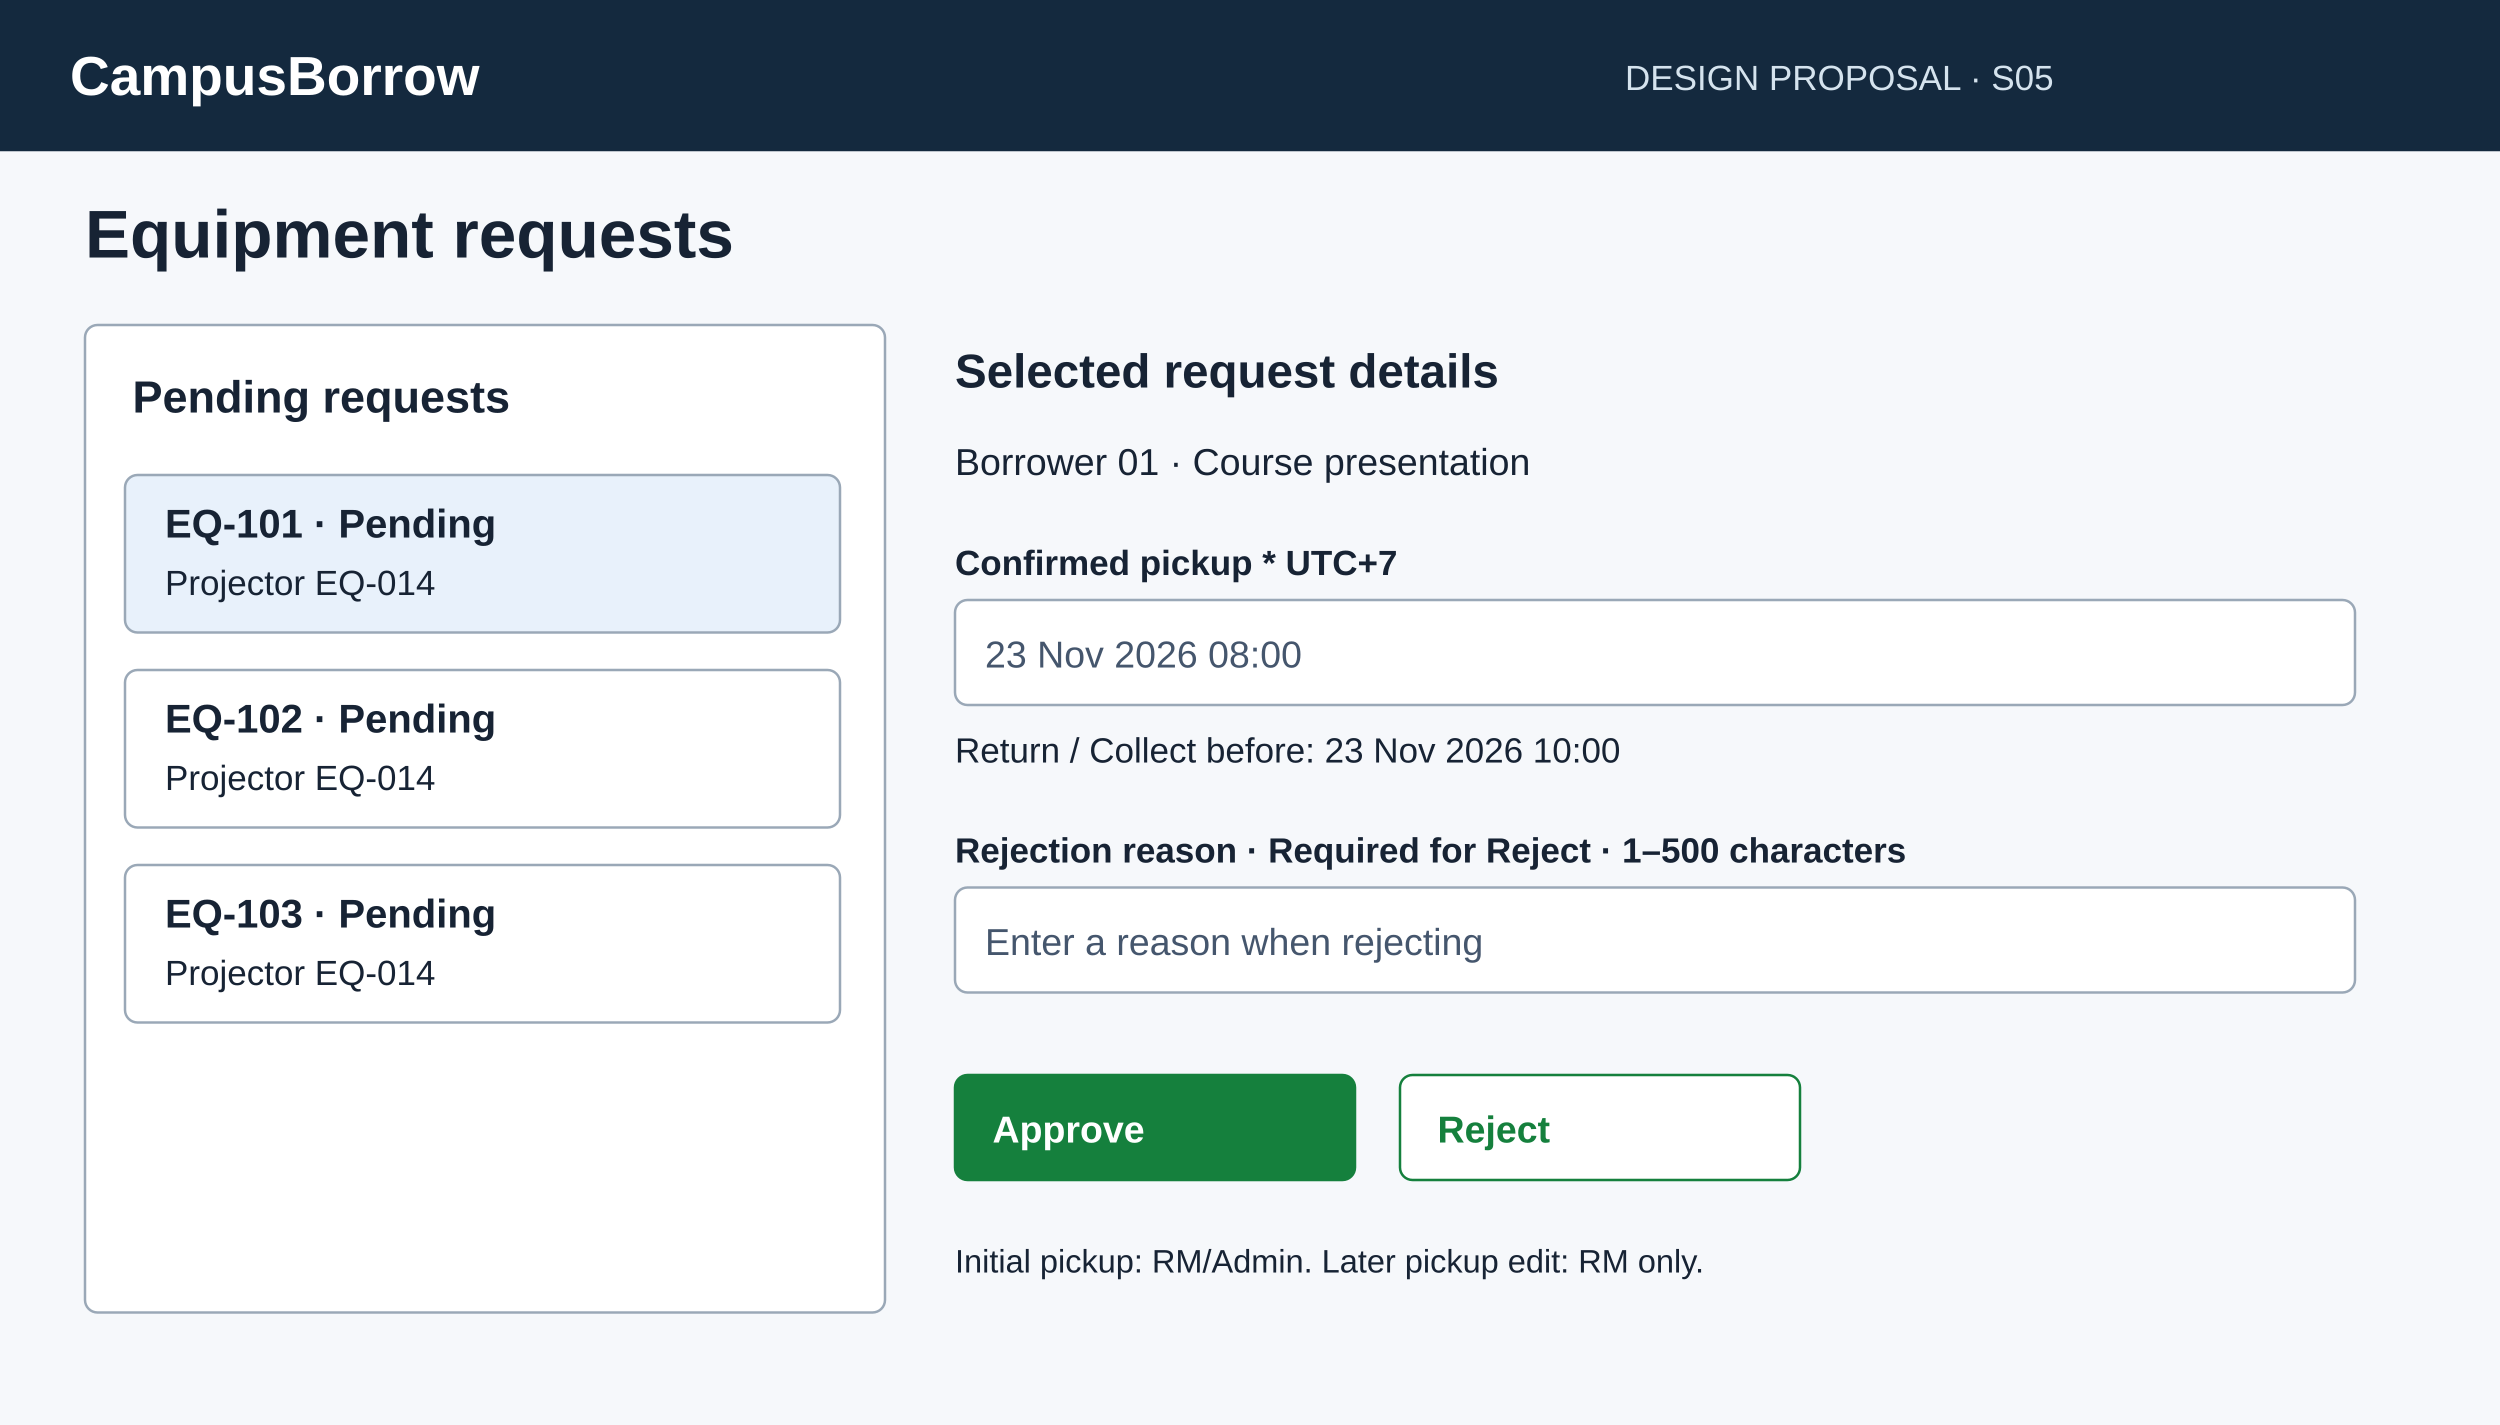
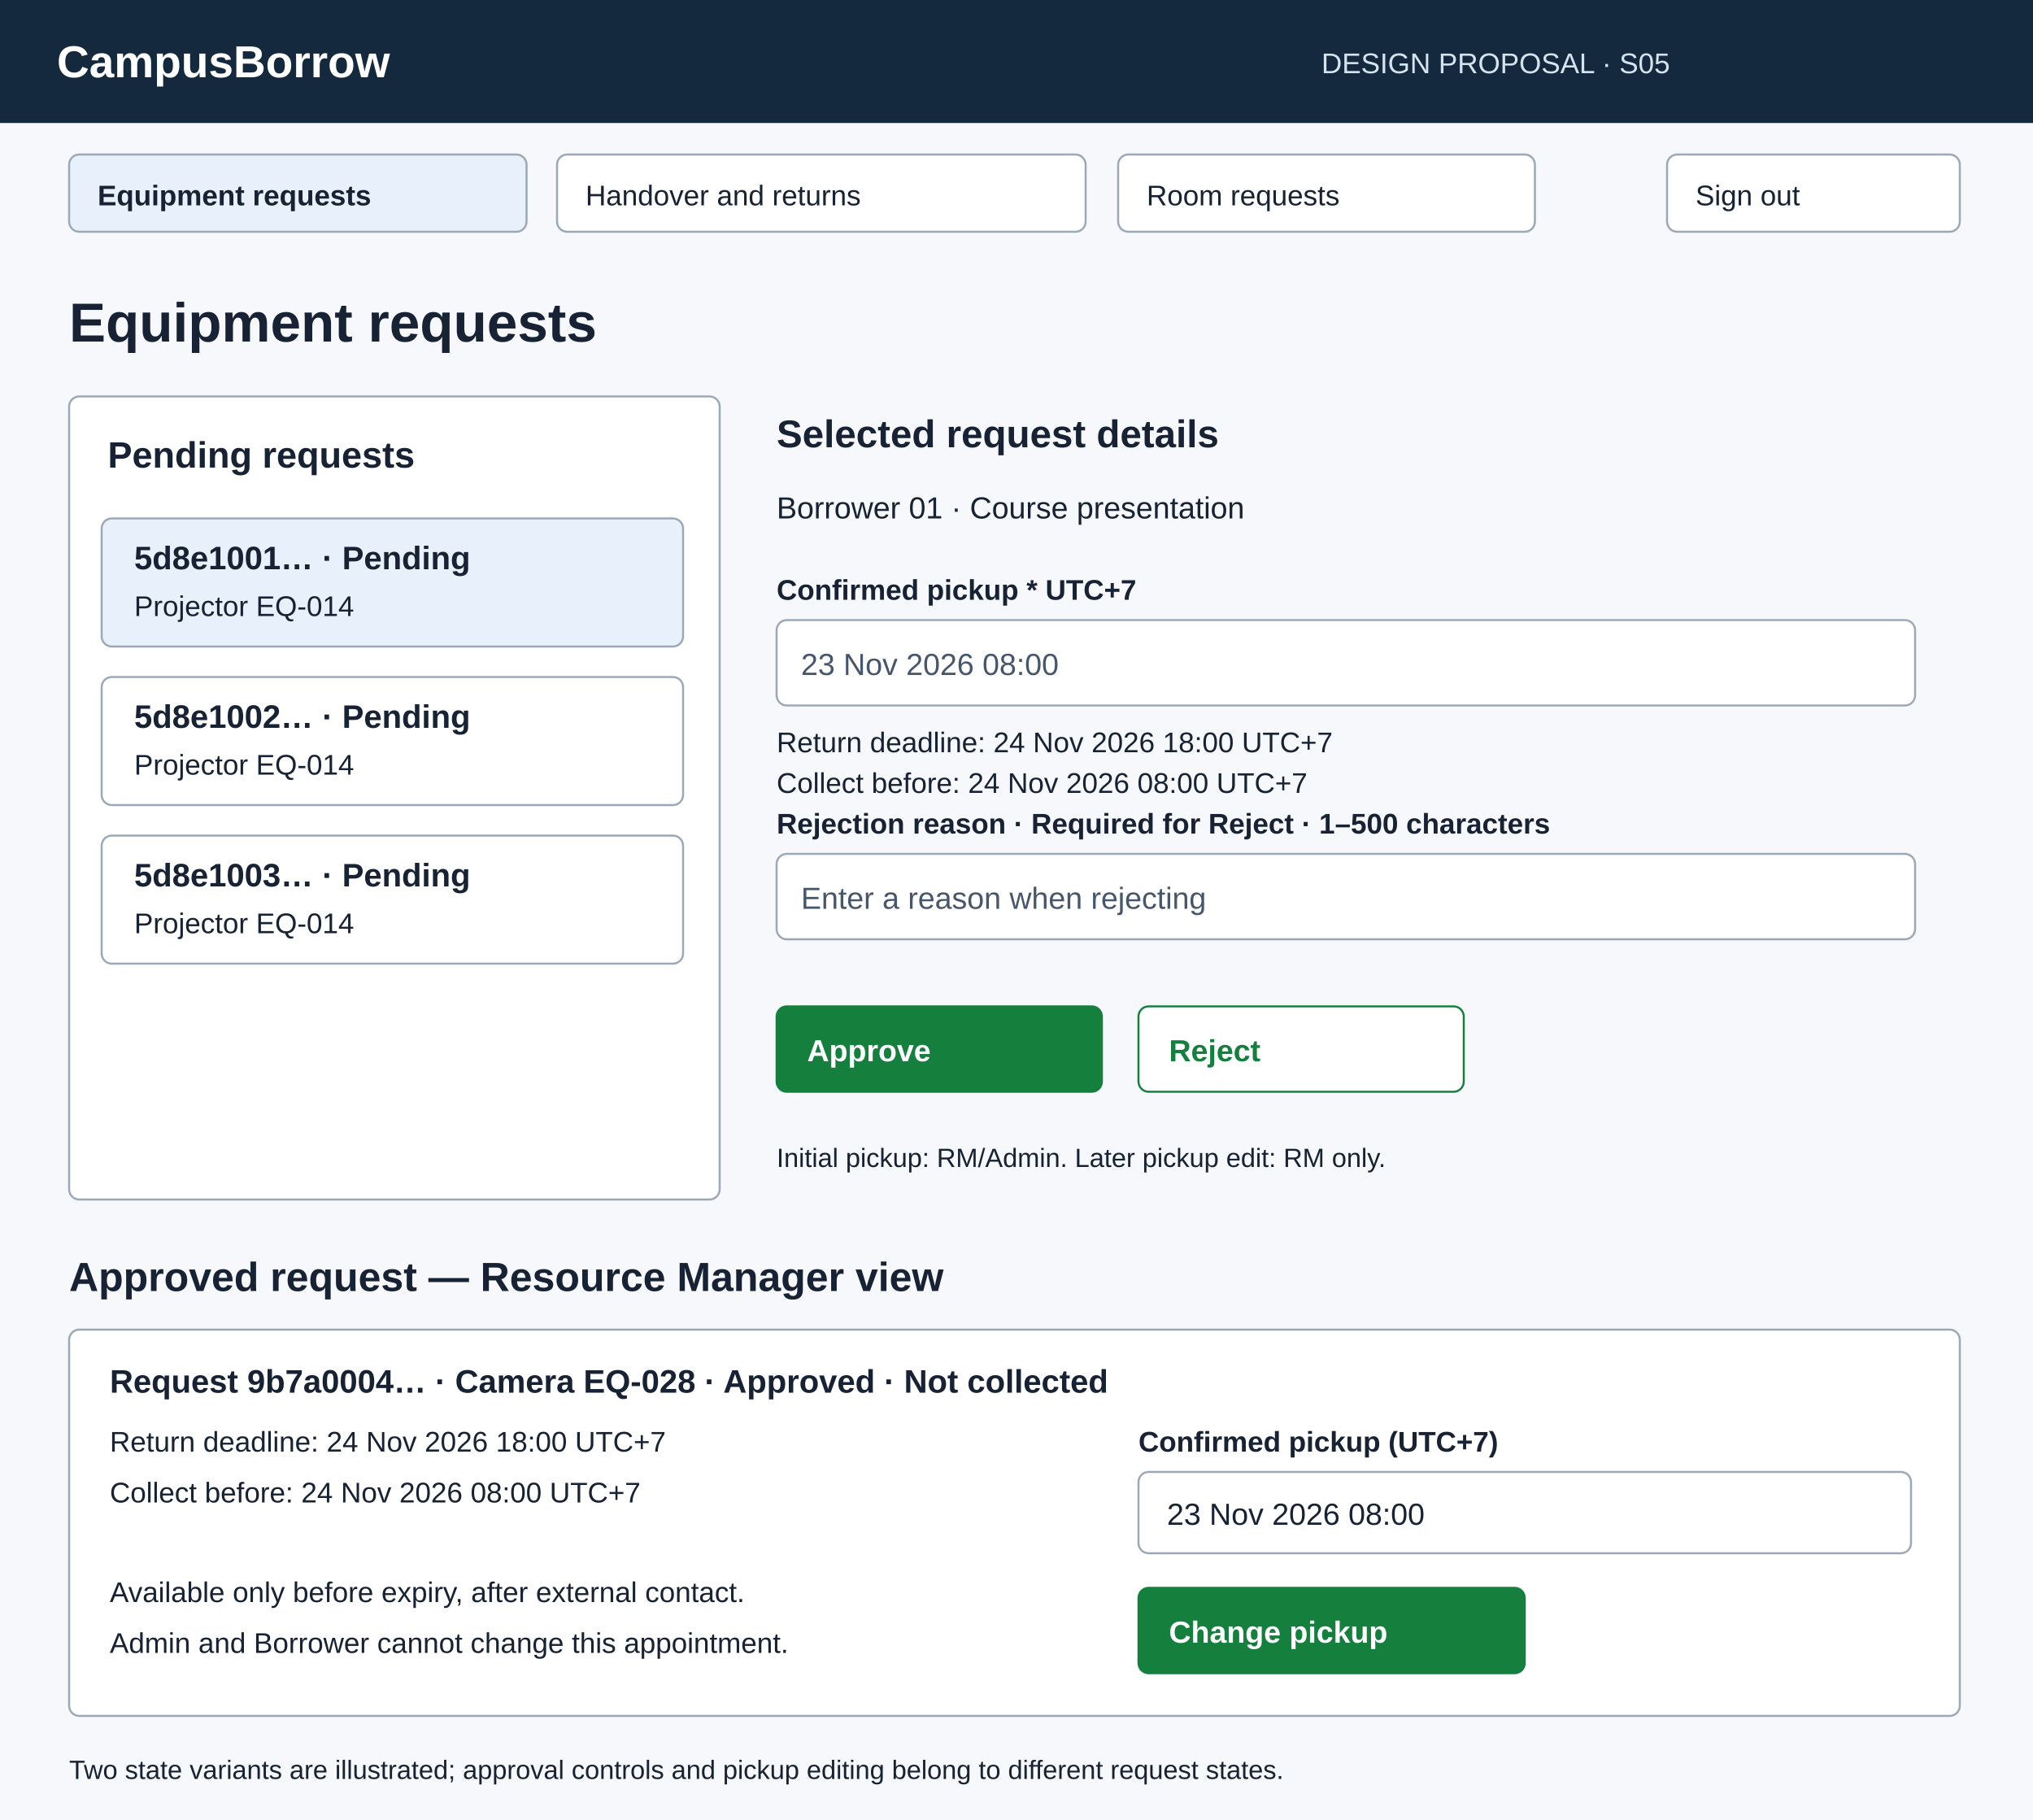
- <svg xmlns="http://www.w3.org/2000/svg" viewBox="0 0 1000 570" role="img" aria-label="S05 Equipment requests proposed screen layout">
-   <rect x="0" y="0" width="1000" height="570" rx="0" fill="#f6f8fb" stroke="#f6f8fb" />
+ <svg xmlns="http://www.w3.org/2000/svg" viewBox="0 0 1000 895" role="img" aria-label="S05 Equipment requests proposed screen layout">
+   <rect x="0" y="0" width="1000" height="895" rx="0" fill="#f6f8fb" stroke="#f6f8fb" />
  <rect x="0" y="0" width="1000" height="60" rx="0" fill="#14293e" stroke="#14293e" />
  <text x="28" y="38" font-family="Arial,sans-serif" font-size="22" font-weight="bold" fill="white">CampusBorrow</text>
  <text x="650" y="36" font-family="Arial,sans-serif" font-size="14" font-weight="normal" fill="#d5e3ee">DESIGN PROPOSAL · S05</text>
-   <text x="34" y="103" font-family="Arial,sans-serif" font-size="27" font-weight="bold" fill="#172334">Equipment requests</text>
-   <rect x="34" y="130" width="320" height="395" rx="5" fill="#fff" stroke="#9aa8b7" />
-   <text x="53" y="165" font-family="Arial,sans-serif" font-size="18" font-weight="bold" fill="#172334">Pending requests</text>
-   <rect x="50" y="190" width="286" height="63" rx="5" fill="#e8f1fb" stroke="#9aa8b7" />
-   <text x="66" y="215" font-family="Arial,sans-serif" font-size="16" font-weight="bold" fill="#172334">EQ-101   ·   Pending</text>
-   <text x="66" y="238" font-family="Arial,sans-serif" font-size="14" font-weight="normal" fill="#172334">Projector EQ-014</text>
-   <rect x="50" y="268" width="286" height="63" rx="5" fill="#fff" stroke="#9aa8b7" />
-   <text x="66" y="293" font-family="Arial,sans-serif" font-size="16" font-weight="bold" fill="#172334">EQ-102   ·   Pending</text>
-   <text x="66" y="316" font-family="Arial,sans-serif" font-size="14" font-weight="normal" fill="#172334">Projector EQ-014</text>
-   <rect x="50" y="346" width="286" height="63" rx="5" fill="#fff" stroke="#9aa8b7" />
-   <text x="66" y="371" font-family="Arial,sans-serif" font-size="16" font-weight="bold" fill="#172334">EQ-103   ·   Pending</text>
-   <text x="66" y="394" font-family="Arial,sans-serif" font-size="14" font-weight="normal" fill="#172334">Projector EQ-014</text>
-   <text x="382" y="155" font-family="Arial,sans-serif" font-size="19" font-weight="bold" fill="#172334">Selected request details</text>
-   <text x="382" y="190" font-family="Arial,sans-serif" font-size="15" font-weight="normal" fill="#172334">Borrower 01 · Course presentation</text>
-   <text x="382" y="230" font-family="Arial,sans-serif" font-size="14" font-weight="bold" fill="#172334">Confirmed pickup *  UTC+7</text>
-   <rect x="382" y="240" width="560" height="42" rx="5" fill="#fff" stroke="#9aa8b7" />
-   <text x="394" y="267" font-family="Arial,sans-serif" font-size="15" font-weight="normal" fill="#45566d">23 Nov 2026   08:00</text>
-   <text x="382" y="305" font-family="Arial,sans-serif" font-size="14" font-weight="normal" fill="#172334">Return / Collect before: 23 Nov 2026 10:00</text>
-   <text x="382" y="345" font-family="Arial,sans-serif" font-size="14" font-weight="bold" fill="#172334">Rejection reason · Required for Reject · 1–500 characters</text>
-   <rect x="382" y="355" width="560" height="42" rx="5" fill="#fff" stroke="#9aa8b7" />
-   <text x="394" y="382" font-family="Arial,sans-serif" font-size="15" font-weight="normal" fill="#45566d">Enter a reason when rejecting</text>
-   <rect x="382" y="430" width="160" height="42" rx="5" fill="#15803d" stroke="#15803d" />
-   <text x="397" y="457" font-family="Arial,sans-serif" font-size="15" font-weight="bold" fill="#fff">Approve</text>
-   <rect x="560" y="430" width="160" height="42" rx="5" fill="#fff" stroke="#15803d" />
-   <text x="575" y="457" font-family="Arial,sans-serif" font-size="15" font-weight="bold" fill="#15803d">Reject</text>
-   <text x="382" y="509" font-family="Arial,sans-serif" font-size="13" font-weight="normal" fill="#172334">Initial pickup: RM/Admin. Later pickup edit: RM only.</text>
+   <g aria-label="Staff navigation">
+     <rect x="34" y="76" width="225" height="38" rx="5" fill="#e8f1fb" stroke="#9aa8b7" />
+     <text x="48" y="101" font-family="Arial,sans-serif" font-size="14" font-weight="bold" fill="#172334">Equipment requests</text>
+     <rect x="274" y="76" width="260" height="38" rx="5" fill="#fff" stroke="#9aa8b7" />
+     <text x="288" y="101" font-family="Arial,sans-serif" font-size="14" font-weight="normal" fill="#172334">Handover and returns</text>
+     <rect x="550" y="76" width="205" height="38" rx="5" fill="#fff" stroke="#9aa8b7" />
+     <text x="564" y="101" font-family="Arial,sans-serif" font-size="14" font-weight="normal" fill="#172334">Room requests</text>
+     <rect x="820" y="76" width="144" height="38" rx="5" fill="#fff" stroke="#9aa8b7" />
+     <text x="834" y="101" font-family="Arial,sans-serif" font-size="14" font-weight="normal" fill="#172334">Sign out</text>
+   </g>
+   <g transform="translate(0,65)">
+     <text x="34" y="103" font-family="Arial,sans-serif" font-size="27" font-weight="bold" fill="#172334">Equipment requests</text>
+     <rect x="34" y="130" width="320" height="395" rx="5" fill="#fff" stroke="#9aa8b7" />
+     <text x="53" y="165" font-family="Arial,sans-serif" font-size="18" font-weight="bold" fill="#172334">Pending requests</text>
+     <rect x="50" y="190" width="286" height="63" rx="5" fill="#e8f1fb" stroke="#9aa8b7" />
+     <text x="66" y="215" font-family="Arial,sans-serif" font-size="16" font-weight="bold" fill="#172334">5d8e1001…   ·   Pending</text>
+     <text x="66" y="238" font-family="Arial,sans-serif" font-size="14" font-weight="normal" fill="#172334">Projector EQ-014</text>
+     <rect x="50" y="268" width="286" height="63" rx="5" fill="#fff" stroke="#9aa8b7" />
+     <text x="66" y="293" font-family="Arial,sans-serif" font-size="16" font-weight="bold" fill="#172334">5d8e1002…   ·   Pending</text>
+     <text x="66" y="316" font-family="Arial,sans-serif" font-size="14" font-weight="normal" fill="#172334">Projector EQ-014</text>
+     <rect x="50" y="346" width="286" height="63" rx="5" fill="#fff" stroke="#9aa8b7" />
+     <text x="66" y="371" font-family="Arial,sans-serif" font-size="16" font-weight="bold" fill="#172334">5d8e1003…   ·   Pending</text>
+     <text x="66" y="394" font-family="Arial,sans-serif" font-size="14" font-weight="normal" fill="#172334">Projector EQ-014</text>
+     <text x="382" y="155" font-family="Arial,sans-serif" font-size="19" font-weight="bold" fill="#172334">Selected request details</text>
+     <text x="382" y="190" font-family="Arial,sans-serif" font-size="15" font-weight="normal" fill="#172334">Borrower 01 · Course presentation</text>
+     <text x="382" y="230" font-family="Arial,sans-serif" font-size="14" font-weight="bold" fill="#172334">Confirmed pickup *  UTC+7</text>
+     <rect x="382" y="240" width="560" height="42" rx="5" fill="#fff" stroke="#9aa8b7" />
+     <text x="394" y="267" font-family="Arial,sans-serif" font-size="15" font-weight="normal" fill="#45566d">23 Nov 2026   08:00</text>
+     <text x="382" y="305" font-family="Arial,sans-serif" font-size="14" font-weight="normal" fill="#172334">Return deadline: 24 Nov 2026 18:00 UTC+7</text>
+     <text x="382" y="325" font-family="Arial,sans-serif" font-size="14" font-weight="normal" fill="#172334">Collect before: 24 Nov 2026 08:00 UTC+7</text>
+     <text x="382" y="345" font-family="Arial,sans-serif" font-size="14" font-weight="bold" fill="#172334">Rejection reason · Required for Reject · 1–500 characters</text>
+     <rect x="382" y="355" width="560" height="42" rx="5" fill="#fff" stroke="#9aa8b7" />
+     <text x="394" y="382" font-family="Arial,sans-serif" font-size="15" font-weight="normal" fill="#45566d">Enter a reason when rejecting</text>
+     <rect x="382" y="430" width="160" height="42" rx="5" fill="#15803d" stroke="#15803d" />
+     <text x="397" y="457" font-family="Arial,sans-serif" font-size="15" font-weight="bold" fill="#fff">Approve</text>
+     <rect x="560" y="430" width="160" height="42" rx="5" fill="#fff" stroke="#15803d" />
+     <text x="575" y="457" font-family="Arial,sans-serif" font-size="15" font-weight="bold" fill="#15803d">Reject</text>
+     <text x="382" y="509" font-family="Arial,sans-serif" font-size="13" font-weight="normal" fill="#172334">Initial pickup: RM/Admin. Later pickup edit: RM only.</text>
+   </g>
+   <g aria-label="Approved request variant - Resource Manager">
+     <text x="34" y="635" font-family="Arial,sans-serif" font-size="20" font-weight="bold" fill="#172334">Approved request — Resource Manager view</text>
+     <rect x="34" y="654" width="930" height="190" rx="5" fill="#fff" stroke="#9aa8b7" />
+     <text x="54" y="685" font-family="Arial,sans-serif" font-size="16" font-weight="bold" fill="#172334">Request 9b7a0004… · Camera EQ-028 · Approved · Not collected</text>
+     <text x="54" y="714" font-family="Arial,sans-serif" font-size="14" font-weight="normal" fill="#172334">Return deadline: 24 Nov 2026 18:00 UTC+7</text>
+     <text x="54" y="739" font-family="Arial,sans-serif" font-size="14" font-weight="normal" fill="#172334">Collect before: 24 Nov 2026 08:00 UTC+7</text>
+     <text x="560" y="714" font-family="Arial,sans-serif" font-size="14" font-weight="bold" fill="#172334">Confirmed pickup (UTC+7)</text>
+     <rect x="560" y="724" width="380" height="40" rx="5" fill="#fff" stroke="#9aa8b7" />
+     <text x="574" y="750" font-family="Arial,sans-serif" font-size="15" font-weight="normal" fill="#172334">23 Nov 2026 08:00</text>
+     <rect x="560" y="781" width="190" height="42" rx="5" fill="#15803d" stroke="#15803d" />
+     <text x="575" y="808" font-family="Arial,sans-serif" font-size="15" font-weight="bold" fill="#fff">Change pickup</text>
+     <text x="54" y="788" font-family="Arial,sans-serif" font-size="14" font-weight="normal" fill="#172334">Available only before expiry, after external contact.</text>
+     <text x="54" y="813" font-family="Arial,sans-serif" font-size="14" font-weight="normal" fill="#172334">Admin and Borrower cannot change this appointment.</text>
+   </g>
+   <text x="34" y="875" font-family="Arial,sans-serif" font-size="13" font-weight="normal" fill="#172334">Two state variants are illustrated; approval controls and pickup editing belong to different request states.</text>
</svg>
